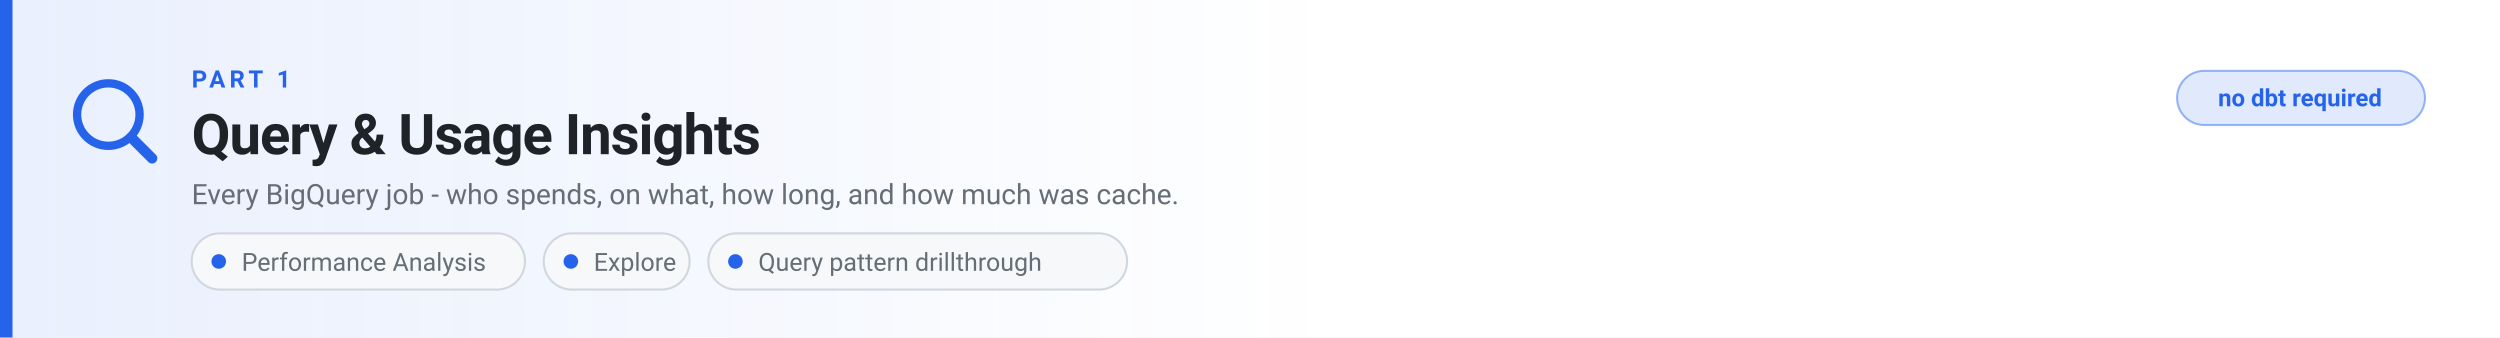
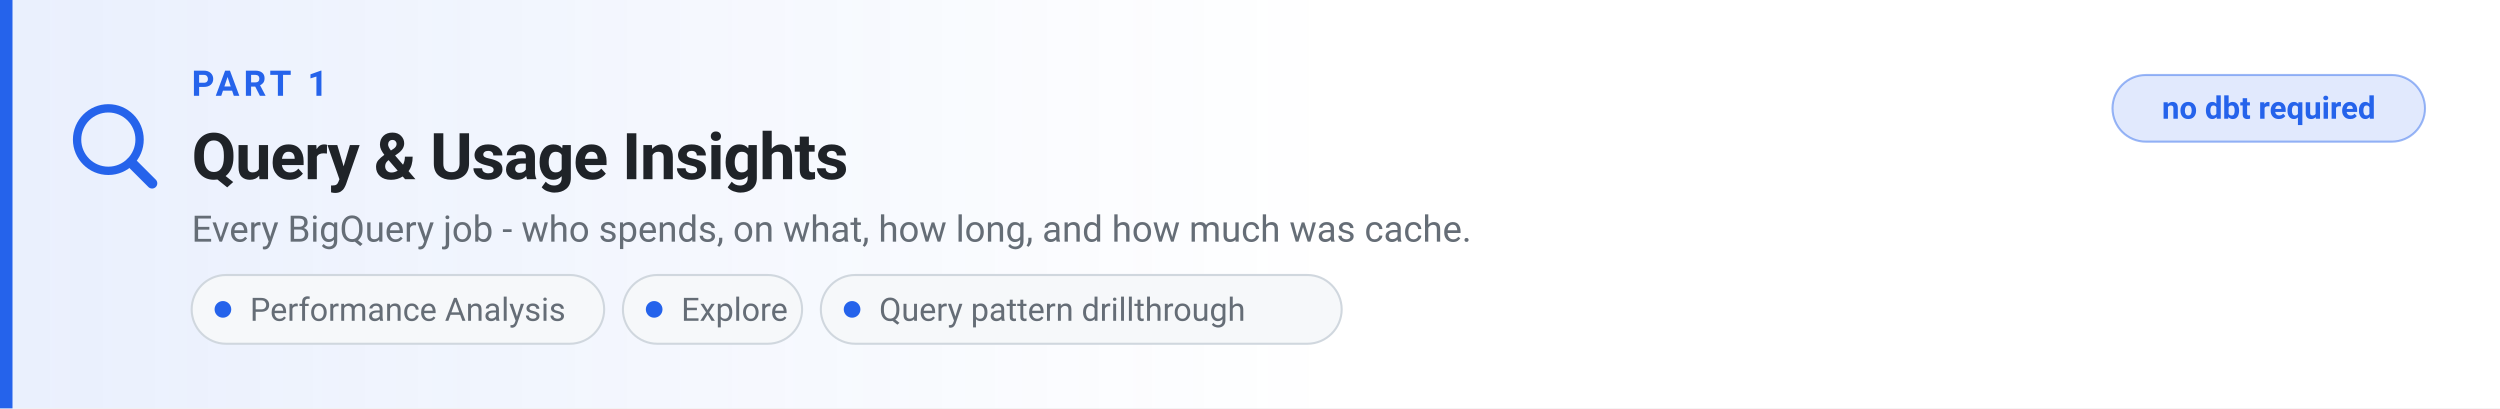
- <svg xmlns="http://www.w3.org/2000/svg" viewBox="0 0 1200 162" width="1200" height="162" role="img" aria-label="PART 1 - Query &amp; Usage Insights">
+ <svg xmlns="http://www.w3.org/2000/svg" viewBox="0 0 1200 196" width="1200" height="196" role="img" aria-label="PART 1 - Query &amp; Usage Insights">
  <style>
    /* Same rule as the hero: entrance animations only ever move things. The
       resting state of every element is its final state, so the banner is fully
       legible in a renderer that ignores CSS. */
    /* The glyph is drawn centred on its own origin, so scaling about 0 0 scales
       about its centre. Left as the CSS default of 50% 50% the reference box
       differs between renderers and the glyph drifts as it scales. */
    .glyph { animation: pop .5s cubic-bezier(.2,.8,.3,1); transform-origin: 0 0 }
    .txt { animation: slidein .45s ease-out both }
    .chip { animation: slidein .4s ease-out both }
    .edge { animation: stretch .7s cubic-bezier(.2,.7,.3,1) }
    @keyframes pop { from { transform: scale(.82) } to { transform: scale(1) } }
    @keyframes slidein { from { transform: translateX(-10px) }
                          to   { transform: translateX(0) } }
-     @keyframes stretch { from { height: 0 } to { height: 162px } }
+     @keyframes stretch { from { height: 0 } to { height: 196px } }
    @media (prefers-reduced-motion: reduce) {
      .glyph,.txt,.chip,.edge { animation: none }
    }
  </style>
  <defs>
    <linearGradient id="wash" x1="0" x2="1">
      <stop offset="0%" stop-color="#2563EB" stop-opacity="0.10" />
      <stop offset="100%" stop-color="#2563EB" stop-opacity="0" />
    </linearGradient>
  </defs>
-   <rect width="1200" height="162" fill="#FFFFFF" />
-   <rect width="640" height="162" fill="url(#wash)" />
-   <rect class="edge" x="0" y="0" width="6" height="162" fill="#2563EB" />
-   <g transform="translate(52,58)">
+   <rect width="1200" height="196" fill="#FFFFFF" />
+   <rect width="640" height="196" fill="url(#wash)" />
+   <rect class="edge" x="0" y="0" width="6" height="196" fill="#2563EB" />
+   <g transform="translate(52,70)">
    <g class="glyph">
      <circle cx="0" cy="-3" r="15" fill="none" stroke="#2563EB" stroke-width="4" />
      <line x1="11" y1="8" x2="21" y2="18" stroke="#2563EB" stroke-width="5" stroke-linecap="round" />
    </g>
  </g>
  <g class="txt">
-     <text x="92" y="42" font-family="system-ui,-apple-system,'Segoe UI',Roboto,Helvetica,Arial,sans-serif" font-size="11.5" font-weight="700" fill="#2563EB" letter-spacing="2">PART 1</text>
+     <text x="92" y="46" font-family="system-ui,-apple-system,'Segoe UI',Roboto,Helvetica,Arial,sans-serif" font-size="17" font-weight="700" fill="#2563EB" letter-spacing="2">PART 1</text>
  </g>
  <g class="txt" style="animation-delay:.06s">
-     <text x="92" y="74" font-family="system-ui,-apple-system,'Segoe UI',Roboto,Helvetica,Arial,sans-serif" font-size="27" font-weight="700" fill="#1F2328" letter-spacing="-0.5">Query &amp; Usage Insights</text>
+     <text x="92" y="86" font-family="system-ui,-apple-system,'Segoe UI',Roboto,Helvetica,Arial,sans-serif" font-size="31" font-weight="700" fill="#1F2328" letter-spacing="-0.5">Query &amp; Usage Insights</text>
  </g>
  <g class="txt" style="animation-delay:.12s">
-     <text x="92" y="98" font-family="system-ui,-apple-system,'Segoe UI',Roboto,Helvetica,Arial,sans-serif" font-size="13.5" fill="#656D76">Every BigQuery job - who spends, on what, how long, and how much was cache.</text>
+     <text x="92" y="116" font-family="system-ui,-apple-system,'Segoe UI',Roboto,Helvetica,Arial,sans-serif" font-size="17.5" fill="#656D76">Every BigQuery job - who spends, on what, how long, and how much was cache.</text>
  </g>
  <g class="txt" style="animation-delay:.18s">
-     <rect x="1045" y="34" width="119" height="26" rx="13" fill="#2563EB" fill-opacity="0.14" stroke="#2563EB" stroke-opacity="0.45" />
-     <text x="1104" y="51" text-anchor="middle" font-family="system-ui,-apple-system,'Segoe UI',Roboto,Helvetica,Arial,sans-serif" font-size="11.5" font-weight="600" fill="#2563EB">no dbt required</text>
+     <rect x="1014" y="36" width="150" height="32" rx="16" fill="#2563EB" fill-opacity="0.14" stroke="#2563EB" stroke-opacity="0.45" />
+     <text x="1089" y="57" text-anchor="middle" font-family="system-ui,-apple-system,'Segoe UI',Roboto,Helvetica,Arial,sans-serif" font-size="15" font-weight="600" fill="#2563EB">no dbt required</text>
  </g>
  <g class="chip" style="animation-delay:0.30s">
-     <rect x="92" y="112" width="160" height="27" rx="13.5" fill="#F6F8FA" stroke="#D0D7DE" />
-     <circle cx="105" cy="125.5" r="3.5" fill="#2563EB" />
-     <text x="116" y="130" font-family="system-ui,-apple-system,'Segoe UI',Roboto,Helvetica,Arial,sans-serif" font-size="12" fill="#656D76">Performance Analysis</text>
+     <rect x="92" y="132" width="198" height="33" rx="16.5" fill="#F6F8FA" stroke="#D0D7DE" />
+     <circle cx="107" cy="148.5" r="4" fill="#2563EB" />
+     <text x="120" y="154" font-family="system-ui,-apple-system,'Segoe UI',Roboto,Helvetica,Arial,sans-serif" font-size="15.5" fill="#656D76">Performance Analysis</text>
  </g>
  <g class="chip" style="animation-delay:0.39s">
-     <rect x="261" y="112" width="70" height="27" rx="13.5" fill="#F6F8FA" stroke="#D0D7DE" />
-     <circle cx="274" cy="125.5" r="3.5" fill="#2563EB" />
-     <text x="285" y="130" font-family="system-ui,-apple-system,'Segoe UI',Roboto,Helvetica,Arial,sans-serif" font-size="12" fill="#656D76">Explore</text>
+     <rect x="299" y="132" width="86" height="33" rx="16.5" fill="#F6F8FA" stroke="#D0D7DE" />
+     <circle cx="314" cy="148.5" r="4" fill="#2563EB" />
+     <text x="327" y="154" font-family="system-ui,-apple-system,'Segoe UI',Roboto,Helvetica,Arial,sans-serif" font-size="15.5" fill="#656D76">Explore</text>
  </g>
  <g class="chip" style="animation-delay:0.48s">
-     <rect x="340" y="112" width="201" height="27" rx="13.5" fill="#F6F8FA" stroke="#D0D7DE" />
-     <circle cx="353" cy="125.5" r="3.5" fill="#2563EB" />
-     <text x="364" y="130" font-family="system-ui,-apple-system,'Segoe UI',Roboto,Helvetica,Arial,sans-serif" font-size="12" fill="#656D76">Query pattern drillthrough</text>
+     <rect x="394" y="132" width="250" height="33" rx="16.5" fill="#F6F8FA" stroke="#D0D7DE" />
+     <circle cx="409" cy="148.5" r="4" fill="#2563EB" />
+     <text x="422" y="154" font-family="system-ui,-apple-system,'Segoe UI',Roboto,Helvetica,Arial,sans-serif" font-size="15.5" fill="#656D76">Query pattern drillthrough</text>
  </g>
</svg>
